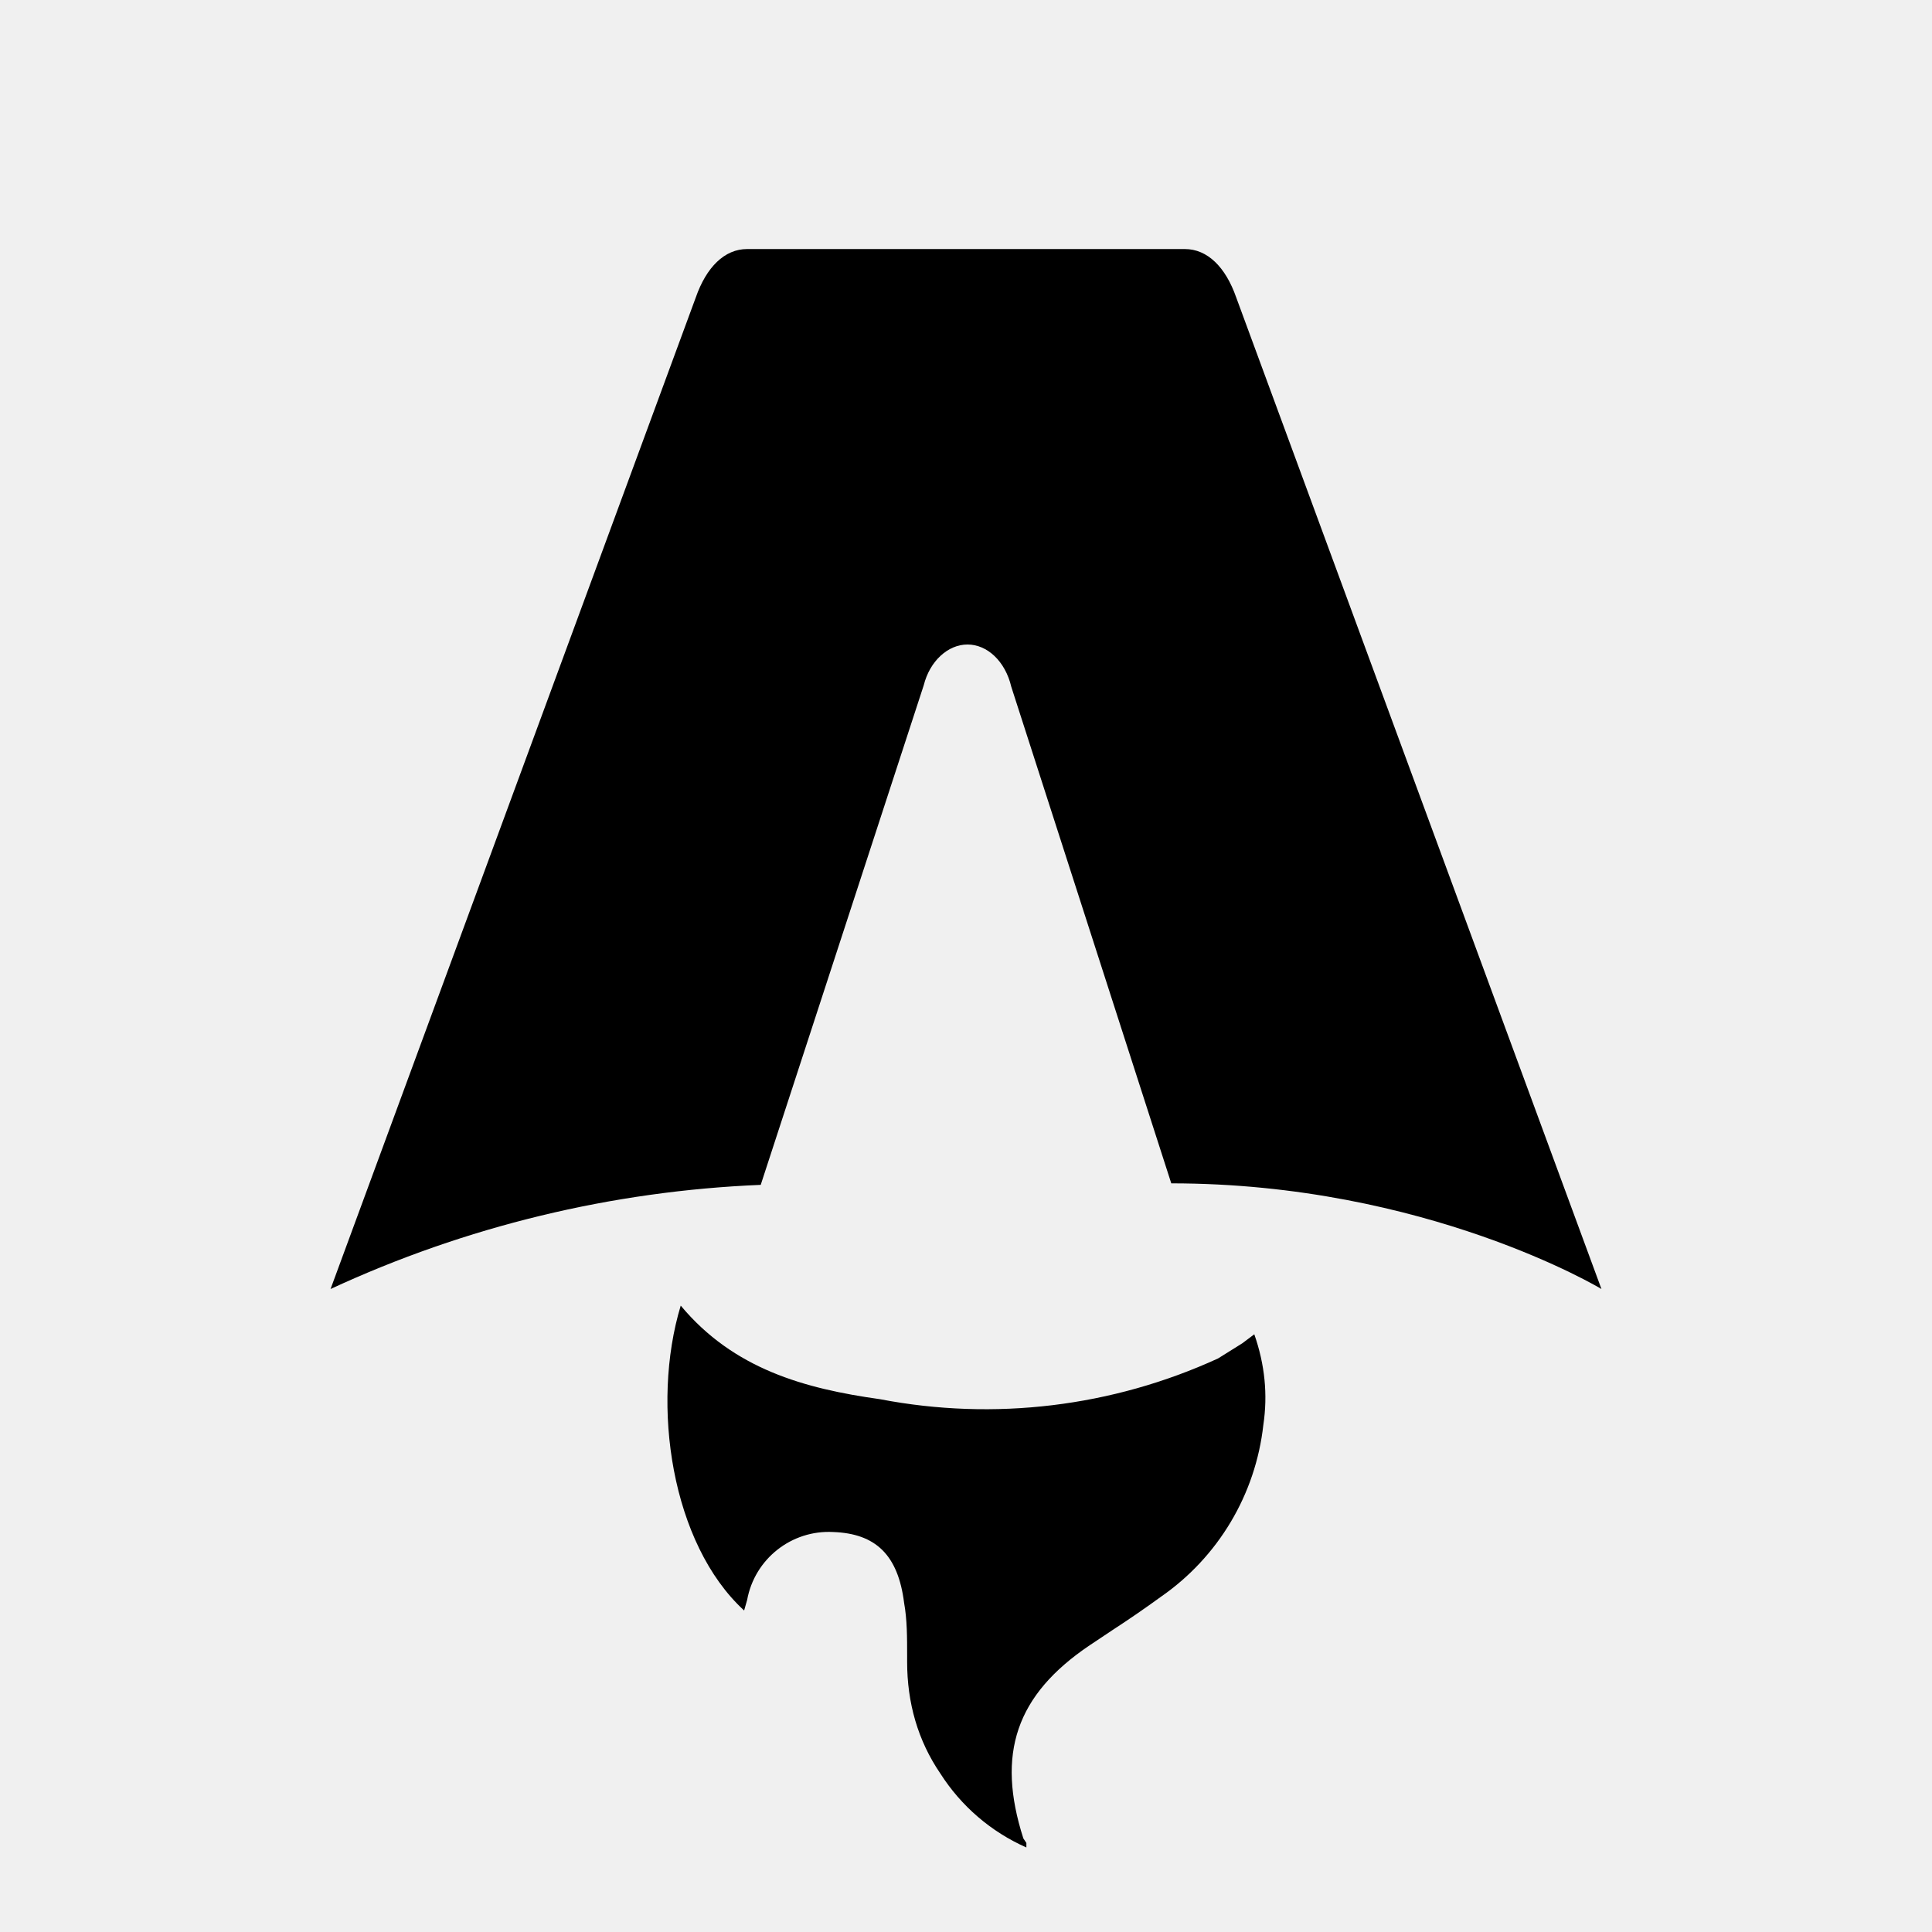
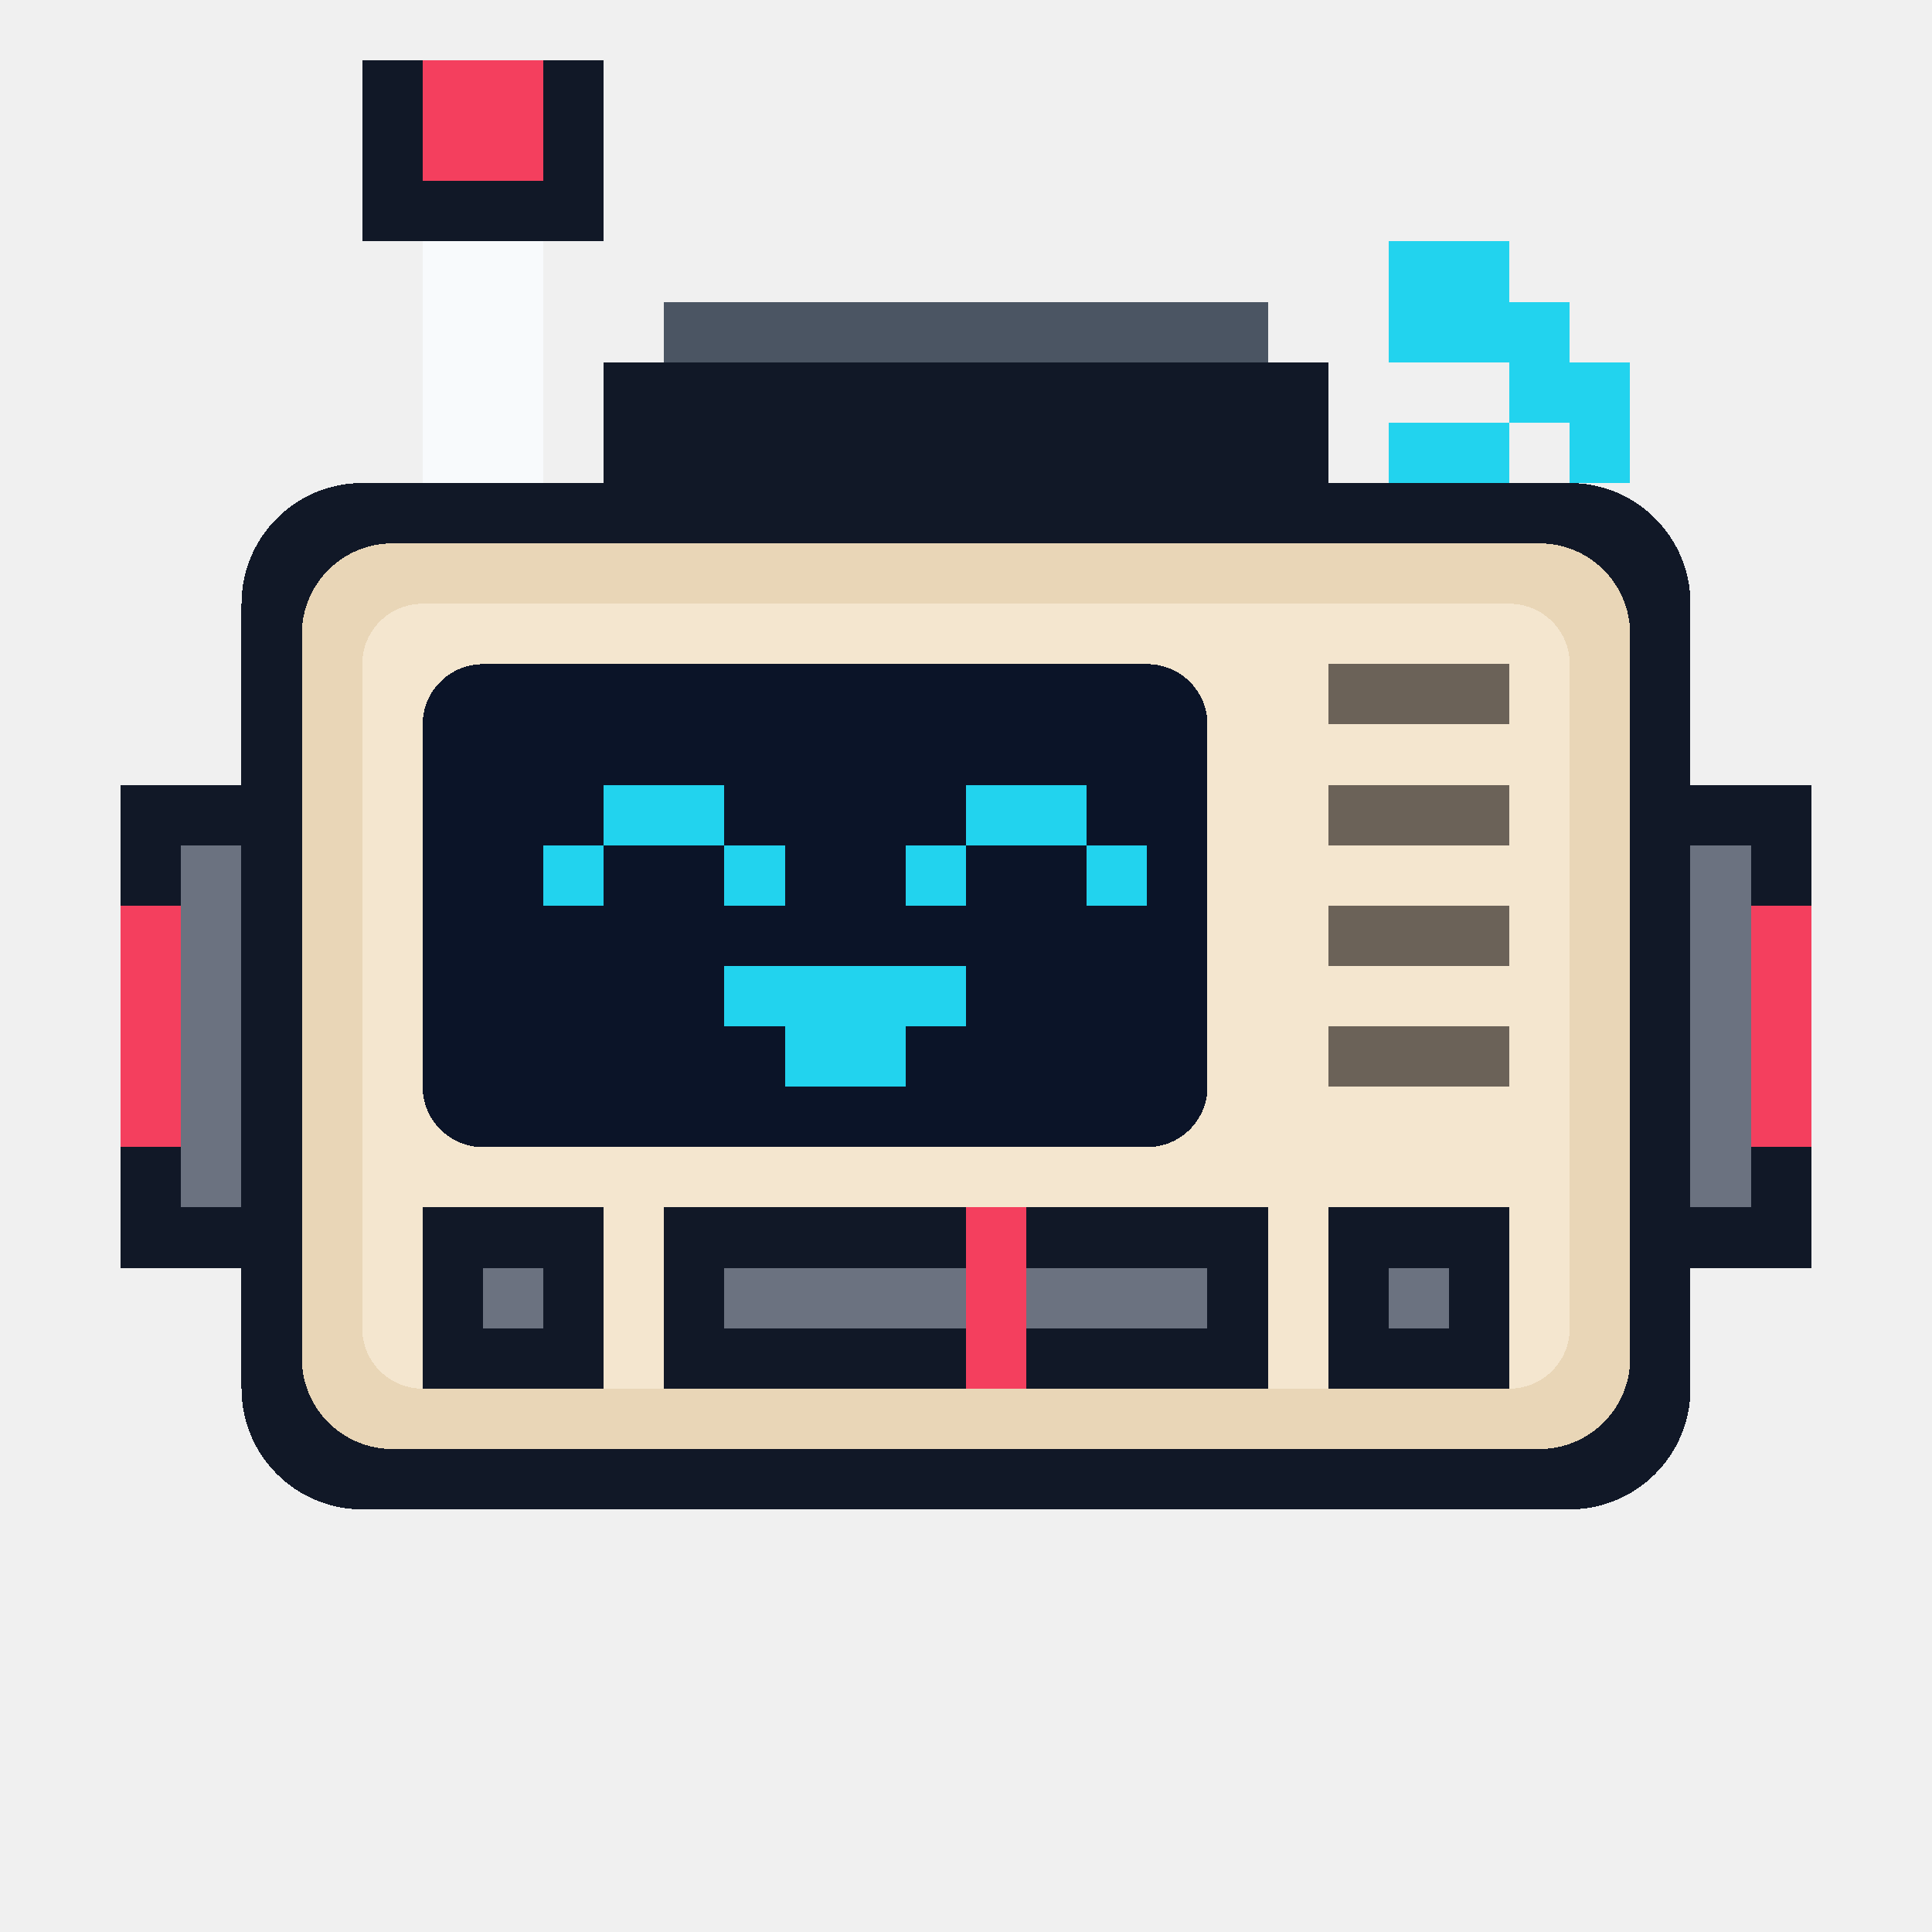
- <svg xmlns="http://www.w3.org/2000/svg" fill="none" viewBox="0 0 128 128">
-   <path d="M50.4 78.5a75.1 75.1 0 0 0-28.5 6.9l24.2-65.7c.7-2 1.9-3.2 3.4-3.2h29c1.5 0 2.7 1.2 3.4 3.2l24.2 65.7s-11.6-7-28.5-7L67 45.5c-.4-1.7-1.6-2.8-2.9-2.8-1.3 0-2.5 1.1-2.9 2.7L50.4 78.5Zm-1.1 28.2Zm-4.2-20.2c-2 6.6-.6 15.8 4.2 20.2a17.5 17.5 0 0 1 .2-.7 5.5 5.5 0 0 1 5.7-4.5c2.8.1 4.3 1.5 4.7 4.7.2 1.1.2 2.3.2 3.5v.4c0 2.7.7 5.2 2.2 7.4a13 13 0 0 0 5.7 4.9v-.3l-.2-.3c-1.8-5.6-.5-9.5 4.4-12.8l1.5-1a73 73 0 0 0 3.2-2.2 16 16 0 0 0 6.8-11.4c.3-2 .1-4-.6-6l-.8.6-1.6 1a37 37 0 0 1-22.4 2.7c-5-.7-9.7-2-13.2-6.2Z" />
-   <style>
-         path { fill: #000; }
-         @media (prefers-color-scheme: dark) {
-             path { fill: #FFF; }
-         }
-     </style>
+ <svg xmlns="http://www.w3.org/2000/svg" viewBox="0 0 32 32" role="img" aria-labelledby="title desc">
+   <g shape-rendering="crispEdges">
+     <rect x="7" y="2" width="2" height="6" fill="#F8FAFC" />
+     <rect x="6" y="1" width="4" height="3" fill="#111827" />
+     <rect x="7" y="1" width="2" height="2" fill="#F43F5E" />
+     <path d="M23 4h2v1h1v1h1v2h-1V7h-1V6h-2z" fill="#22D3EE" />
+     <path d="M23 7h2v1h1v2h-1V9h-2z" fill="#22D3EE" />
+     <path d="M23 10h2v2h-2z" fill="#22D3EE" />
+     <rect x="2" y="13" width="3" height="8" fill="#111827" />
+     <rect x="3" y="14" width="2" height="6" fill="#6B7280" />
+     <rect x="27" y="13" width="3" height="8" fill="#111827" />
+     <rect x="27" y="14" width="2" height="6" fill="#6B7280" />
+     <rect x="4" y="8" width="24" height="17" rx="2" fill="#111827" />
+     <rect x="5" y="9" width="22" height="15" rx="1.5" fill="#E9D6B7" />
+     <rect x="6" y="10" width="20" height="13" rx="1" fill="#F4E6CF" />
+     <rect x="10" y="6" width="12" height="2" fill="#111827" />
+     <rect x="11" y="5" width="10" height="1" fill="#4B5563" />
+     <rect x="7" y="11" width="13" height="8" rx="1" fill="#0B1428" />
+     <rect x="9" y="14" width="1" height="1" fill="#22D3EE" />
+     <rect x="10" y="13" width="2" height="1" fill="#22D3EE" />
+     <rect x="12" y="14" width="1" height="1" fill="#22D3EE" />
+     <rect x="15" y="14" width="1" height="1" fill="#22D3EE" />
+     <rect x="16" y="13" width="2" height="1" fill="#22D3EE" />
+     <rect x="18" y="14" width="1" height="1" fill="#22D3EE" />
+     <rect x="12" y="16" width="4" height="1" fill="#22D3EE" />
+     <rect x="13" y="17" width="2" height="1" fill="#22D3EE" />
+     <rect x="22" y="11" width="3" height="1" fill="#6B6258" />
+     <rect x="22" y="13" width="3" height="1" fill="#6B6258" />
+     <rect x="22" y="15" width="3" height="1" fill="#6B6258" />
+     <rect x="22" y="17" width="3" height="1" fill="#6B6258" />
+     <rect x="7" y="20" width="3" height="3" fill="#111827" />
+     <rect x="8" y="21" width="1" height="1" fill="#6B7280" />
+     <rect x="22" y="20" width="3" height="3" fill="#111827" />
+     <rect x="23" y="21" width="1" height="1" fill="#6B7280" />
+     <rect x="11" y="20" width="10" height="3" fill="#111827" />
+     <rect x="12" y="21" width="8" height="1" fill="#6B7280" />
+     <rect x="16" y="20" width="1" height="3" fill="#F43F5E" />
+     <rect x="2" y="15" width="1" height="4" fill="#F43F5E" />
+     <rect x="29" y="15" width="1" height="4" fill="#F43F5E" />
+   </g>
</svg>
